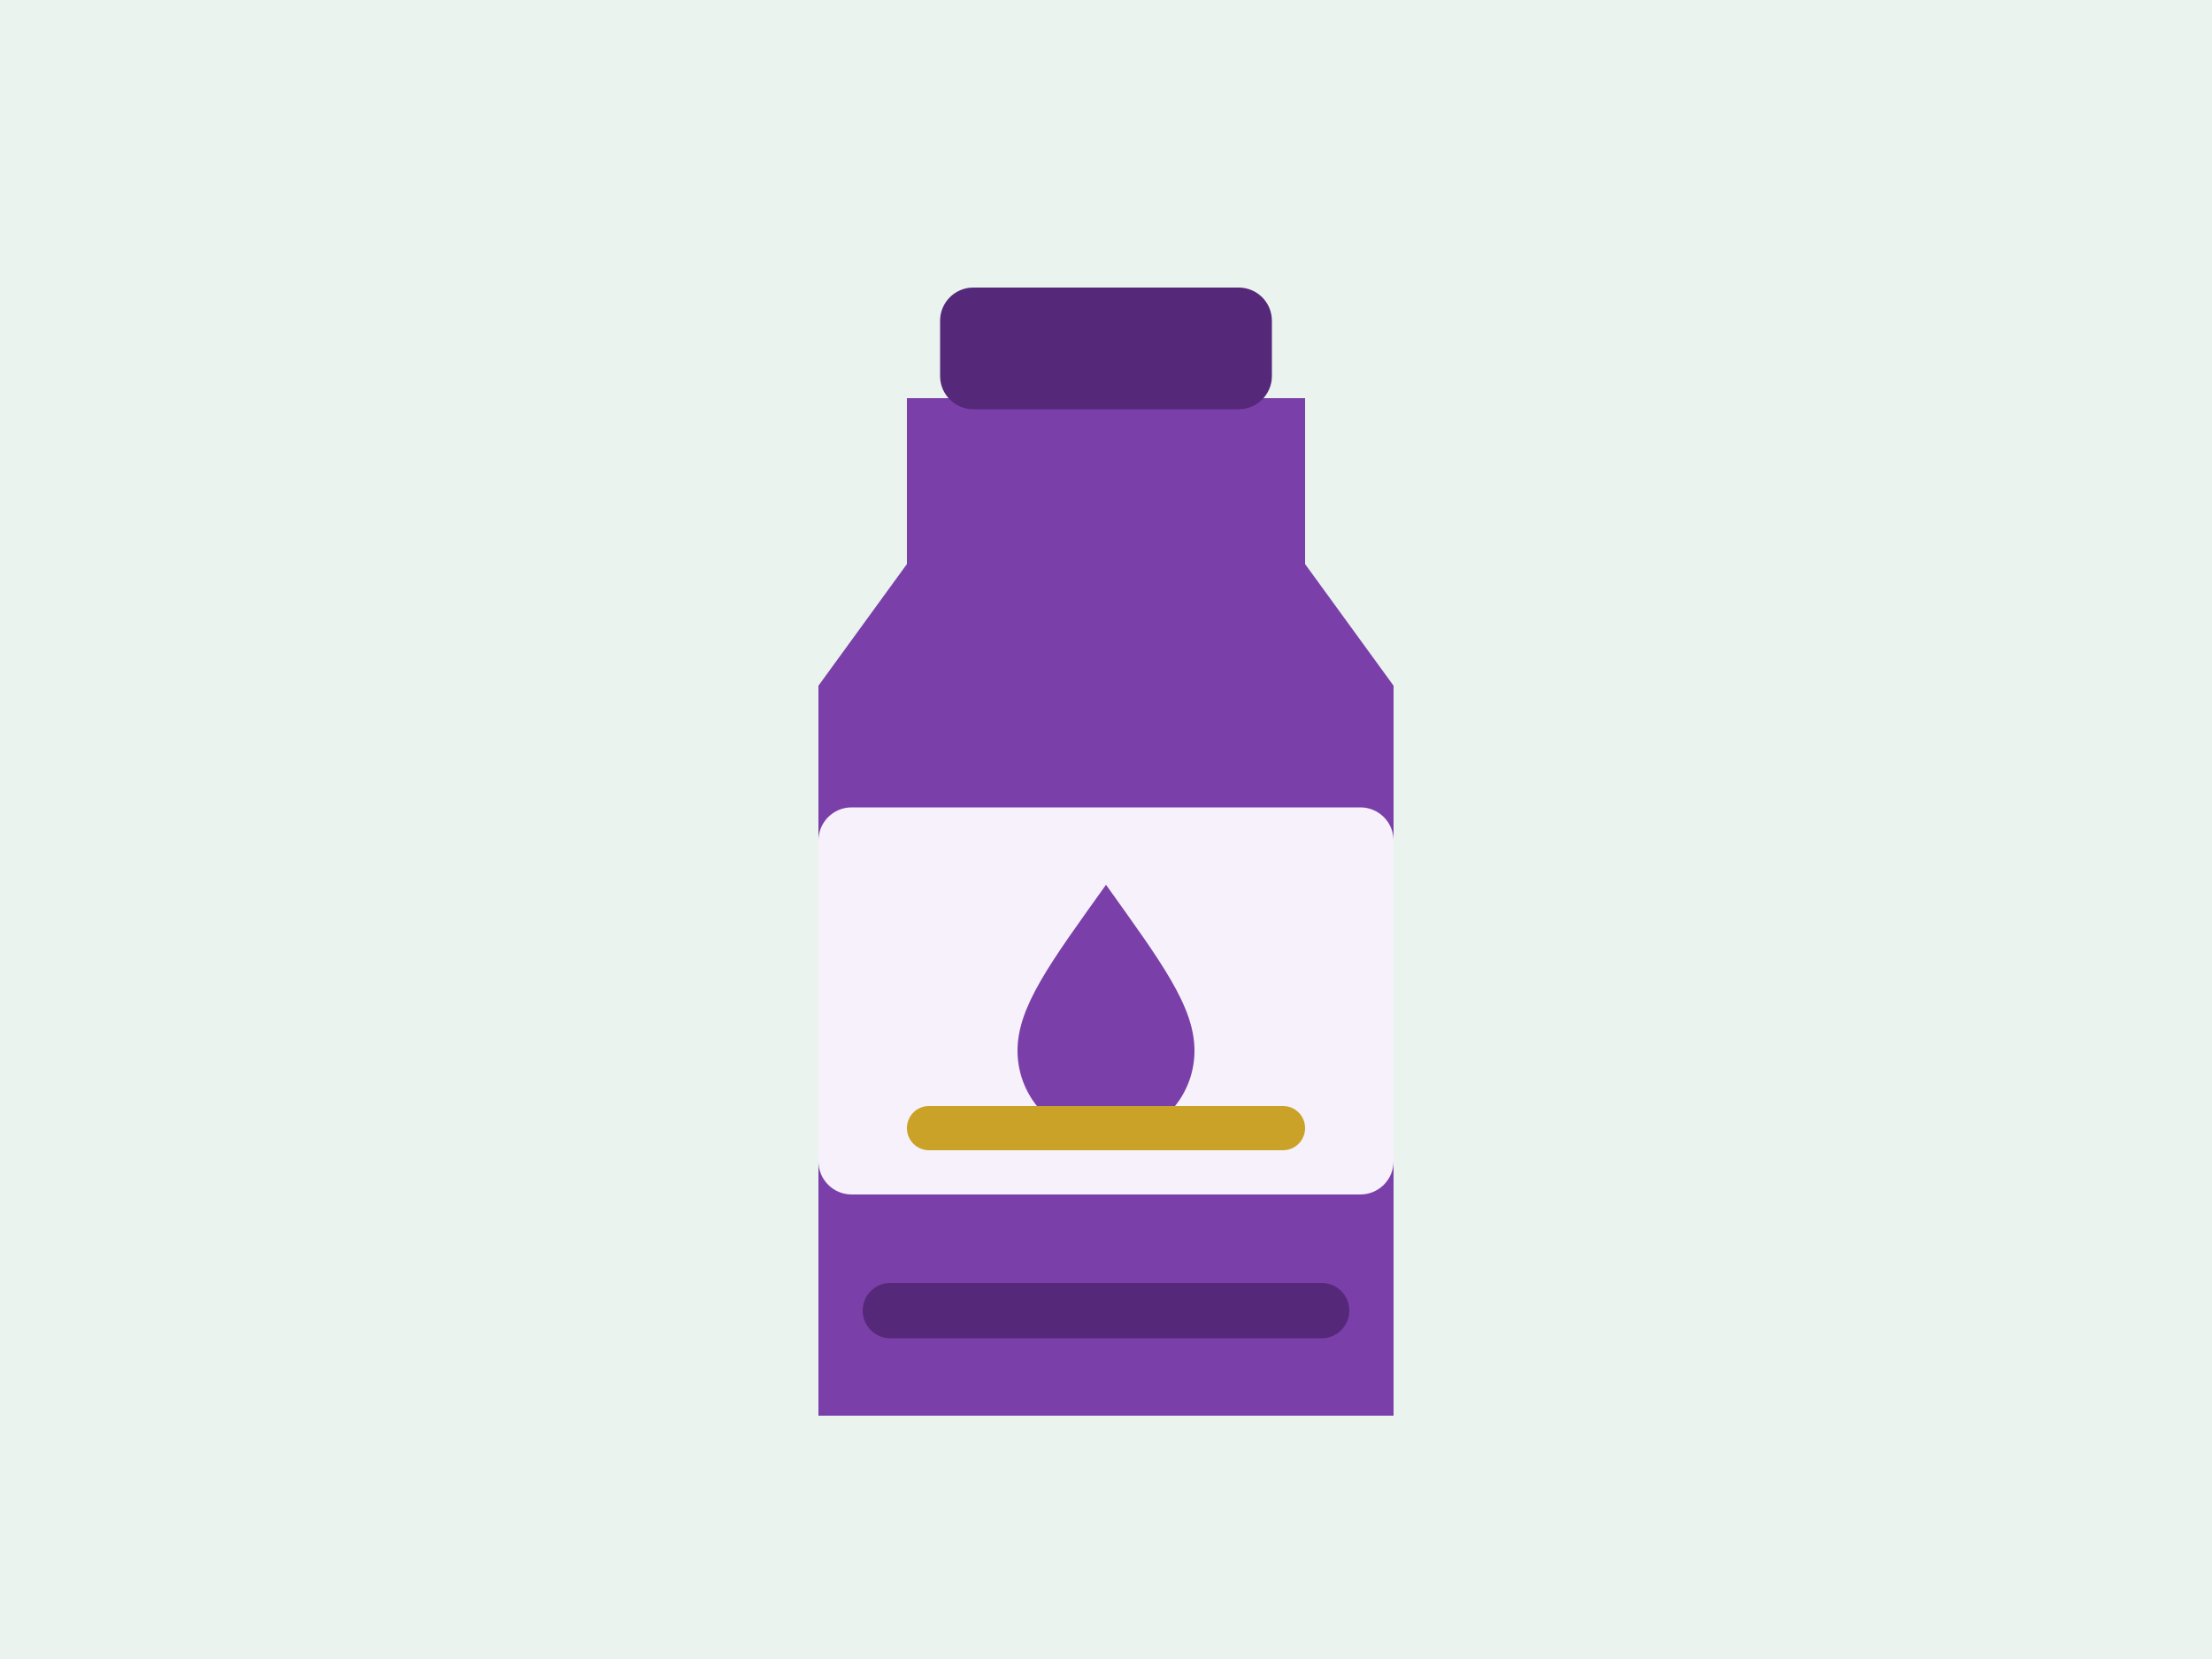
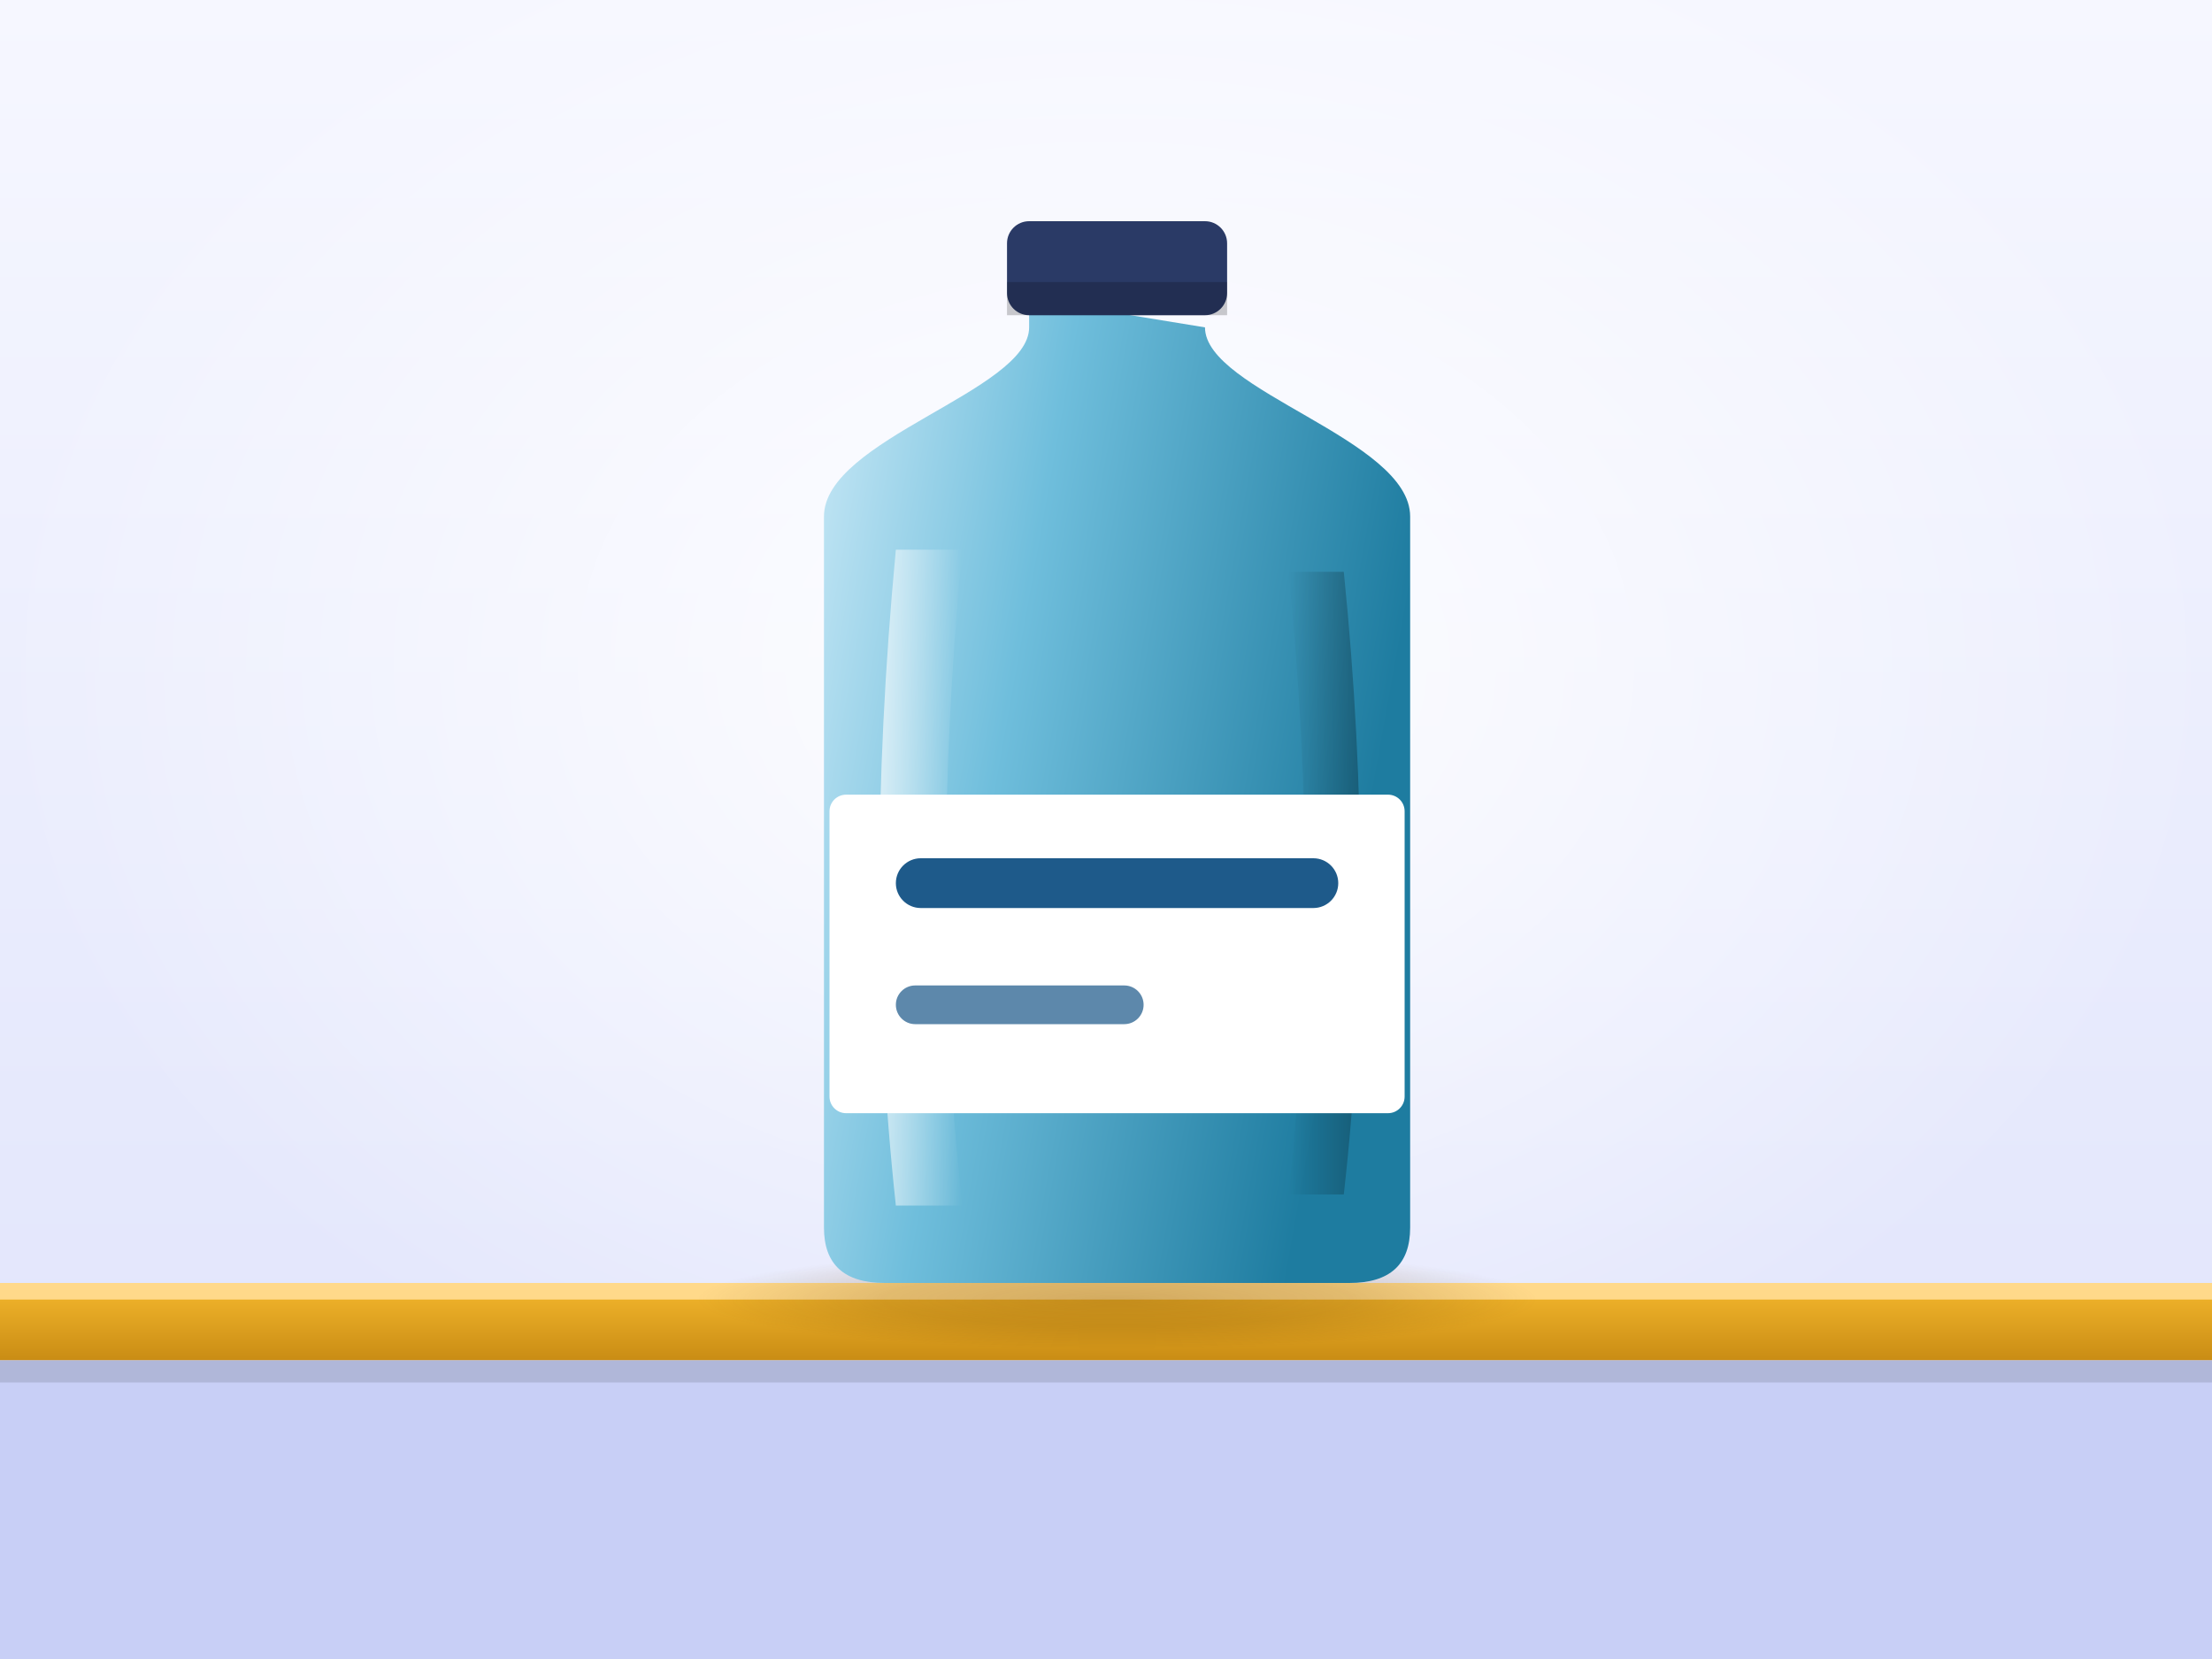
<svg xmlns="http://www.w3.org/2000/svg" viewBox="0 0 400 300" role="img" aria-label="Bottle of floor cleaner">
-   <rect width="400" height="300" fill="#EAF3EE" />
-   <path d="M148 256V124l16-22V72h72v30l16 22v132z" fill="#7A3FA8" />
-   <rect x="170" y="52" width="60" height="22" rx="6" fill="#55287A" />
-   <rect x="148" y="146" width="104" height="70" rx="6" fill="#F6F1FA" />
-   <path d="M200 160c10 14 16 22 16 30a16 16 0 0 1-32 0c0-8 6-16 16-30z" fill="#7A3FA8" />
-   <rect x="164" y="200" width="72" height="8" rx="4" fill="#C9A227" />
-   <rect x="156" y="232" width="88" height="10" rx="5" fill="#55287A" />
+   <defs>
+     <linearGradient id="bg" x1="0" y1="0" x2="0" y2="1">
+       <stop offset="0" stop-color="#F6F7FF" />
+       <stop offset="1" stop-color="#DEE2FB" />
+     </linearGradient>
+     <radialGradient id="hl" cx="0.5" cy="0.4" r="0.5">
+       <stop offset="0" stop-color="#FFFFFF" stop-opacity="0.95" />
+       <stop offset="1" stop-color="#FFFFFF" stop-opacity="0" />
+     </radialGradient>
+     <linearGradient id="sf" x1="0" y1="0" x2="0" y2="1">
+       <stop offset="0" stop-color="#F5B92E" />
+       <stop offset="1" stop-color="#C98C14" />
+     </linearGradient>
+     <linearGradient id="gl" x1="0" y1="0" x2="1" y2="0">
+       <stop offset="0" stop-color="#FFFFFF" stop-opacity="0.62" />
+       <stop offset="1" stop-color="#FFFFFF" stop-opacity="0" />
+     </linearGradient>
+     <linearGradient id="sd" x1="1" y1="0" x2="0" y2="0">
+       <stop offset="0" stop-color="#000000" stop-opacity="0.26" />
+       <stop offset="1" stop-color="#000000" stop-opacity="0" />
+     </linearGradient>
+     <radialGradient id="sh" cx="0.5" cy="0.5" r="0.5">
+       <stop offset="0" stop-color="#6B3F00" stop-opacity="0.3" />
+       <stop offset="0.55" stop-color="#6B3F00" stop-opacity="0.2" />
+       <stop offset="1" stop-color="#6B3F00" stop-opacity="0" />
+     </radialGradient>
+     <linearGradient id="g1" x1="0" y1="0" x2="1" y2="0.3">
+       <stop offset="0" stop-color="#C8E8F6" />
+       <stop offset="0.4" stop-color="#6FBEDC" />
+       <stop offset="1" stop-color="#1E7CA0" />
+     </linearGradient>
+   </defs>
+   <rect width="400" height="300" fill="url(#bg)" />
+   <rect x="0" y="0" width="400" height="300" fill="url(#hl)" />
+   <rect x="0" y="232" width="400" height="14" fill="url(#sf)" />
+   <rect x="0" y="232" width="400" height="3" fill="#FFD98A" />
+   <rect x="0" y="246" width="400" height="54" fill="#C8CFF6" />
+   <rect x="0" y="246" width="400" height="4" fill="#000" opacity="0.12" />
+   <ellipse cx="202" cy="235" rx="76" ry="9" fill="url(#sh)" />
+   <path d="M186.1 54 V59.2 C186.1 70.7 149 79.4 149 93.4 V222 Q149 232 160 232 H244 Q255 232 255 222 V93.4 C255 79.4 217.9 70.7 217.9 59.2 Z" fill="url(#g1)" />
+   <rect x="182.1" y="40" width="39.8" height="17" rx="4" fill="#2A3A66" />
+   <rect x="182.1" y="51" width="39.8" height="6" fill="#000" opacity="0.2" />
+   <path d="M162 99.4 Q156 162.7 162 218 H174 Q168 162.7 174 99.4 Z" fill="url(#gl)" />
+   <path d="M243 103.4 Q249 162.7 243 216 H233 Q239 162.7 233 103.4 Z" fill="url(#sd)" />
+   <rect x="150" y="143.7" width="104" height="57.6" rx="3" fill="#FFFFFF" />
+   <rect x="162" y="155.2" width="80" height="9" rx="4.5" fill="#1E5A8A" />
+   <rect x="162" y="178.2" width="44.8" height="7" rx="3.5" fill="#1E5A8A" opacity="0.72" />
</svg>
